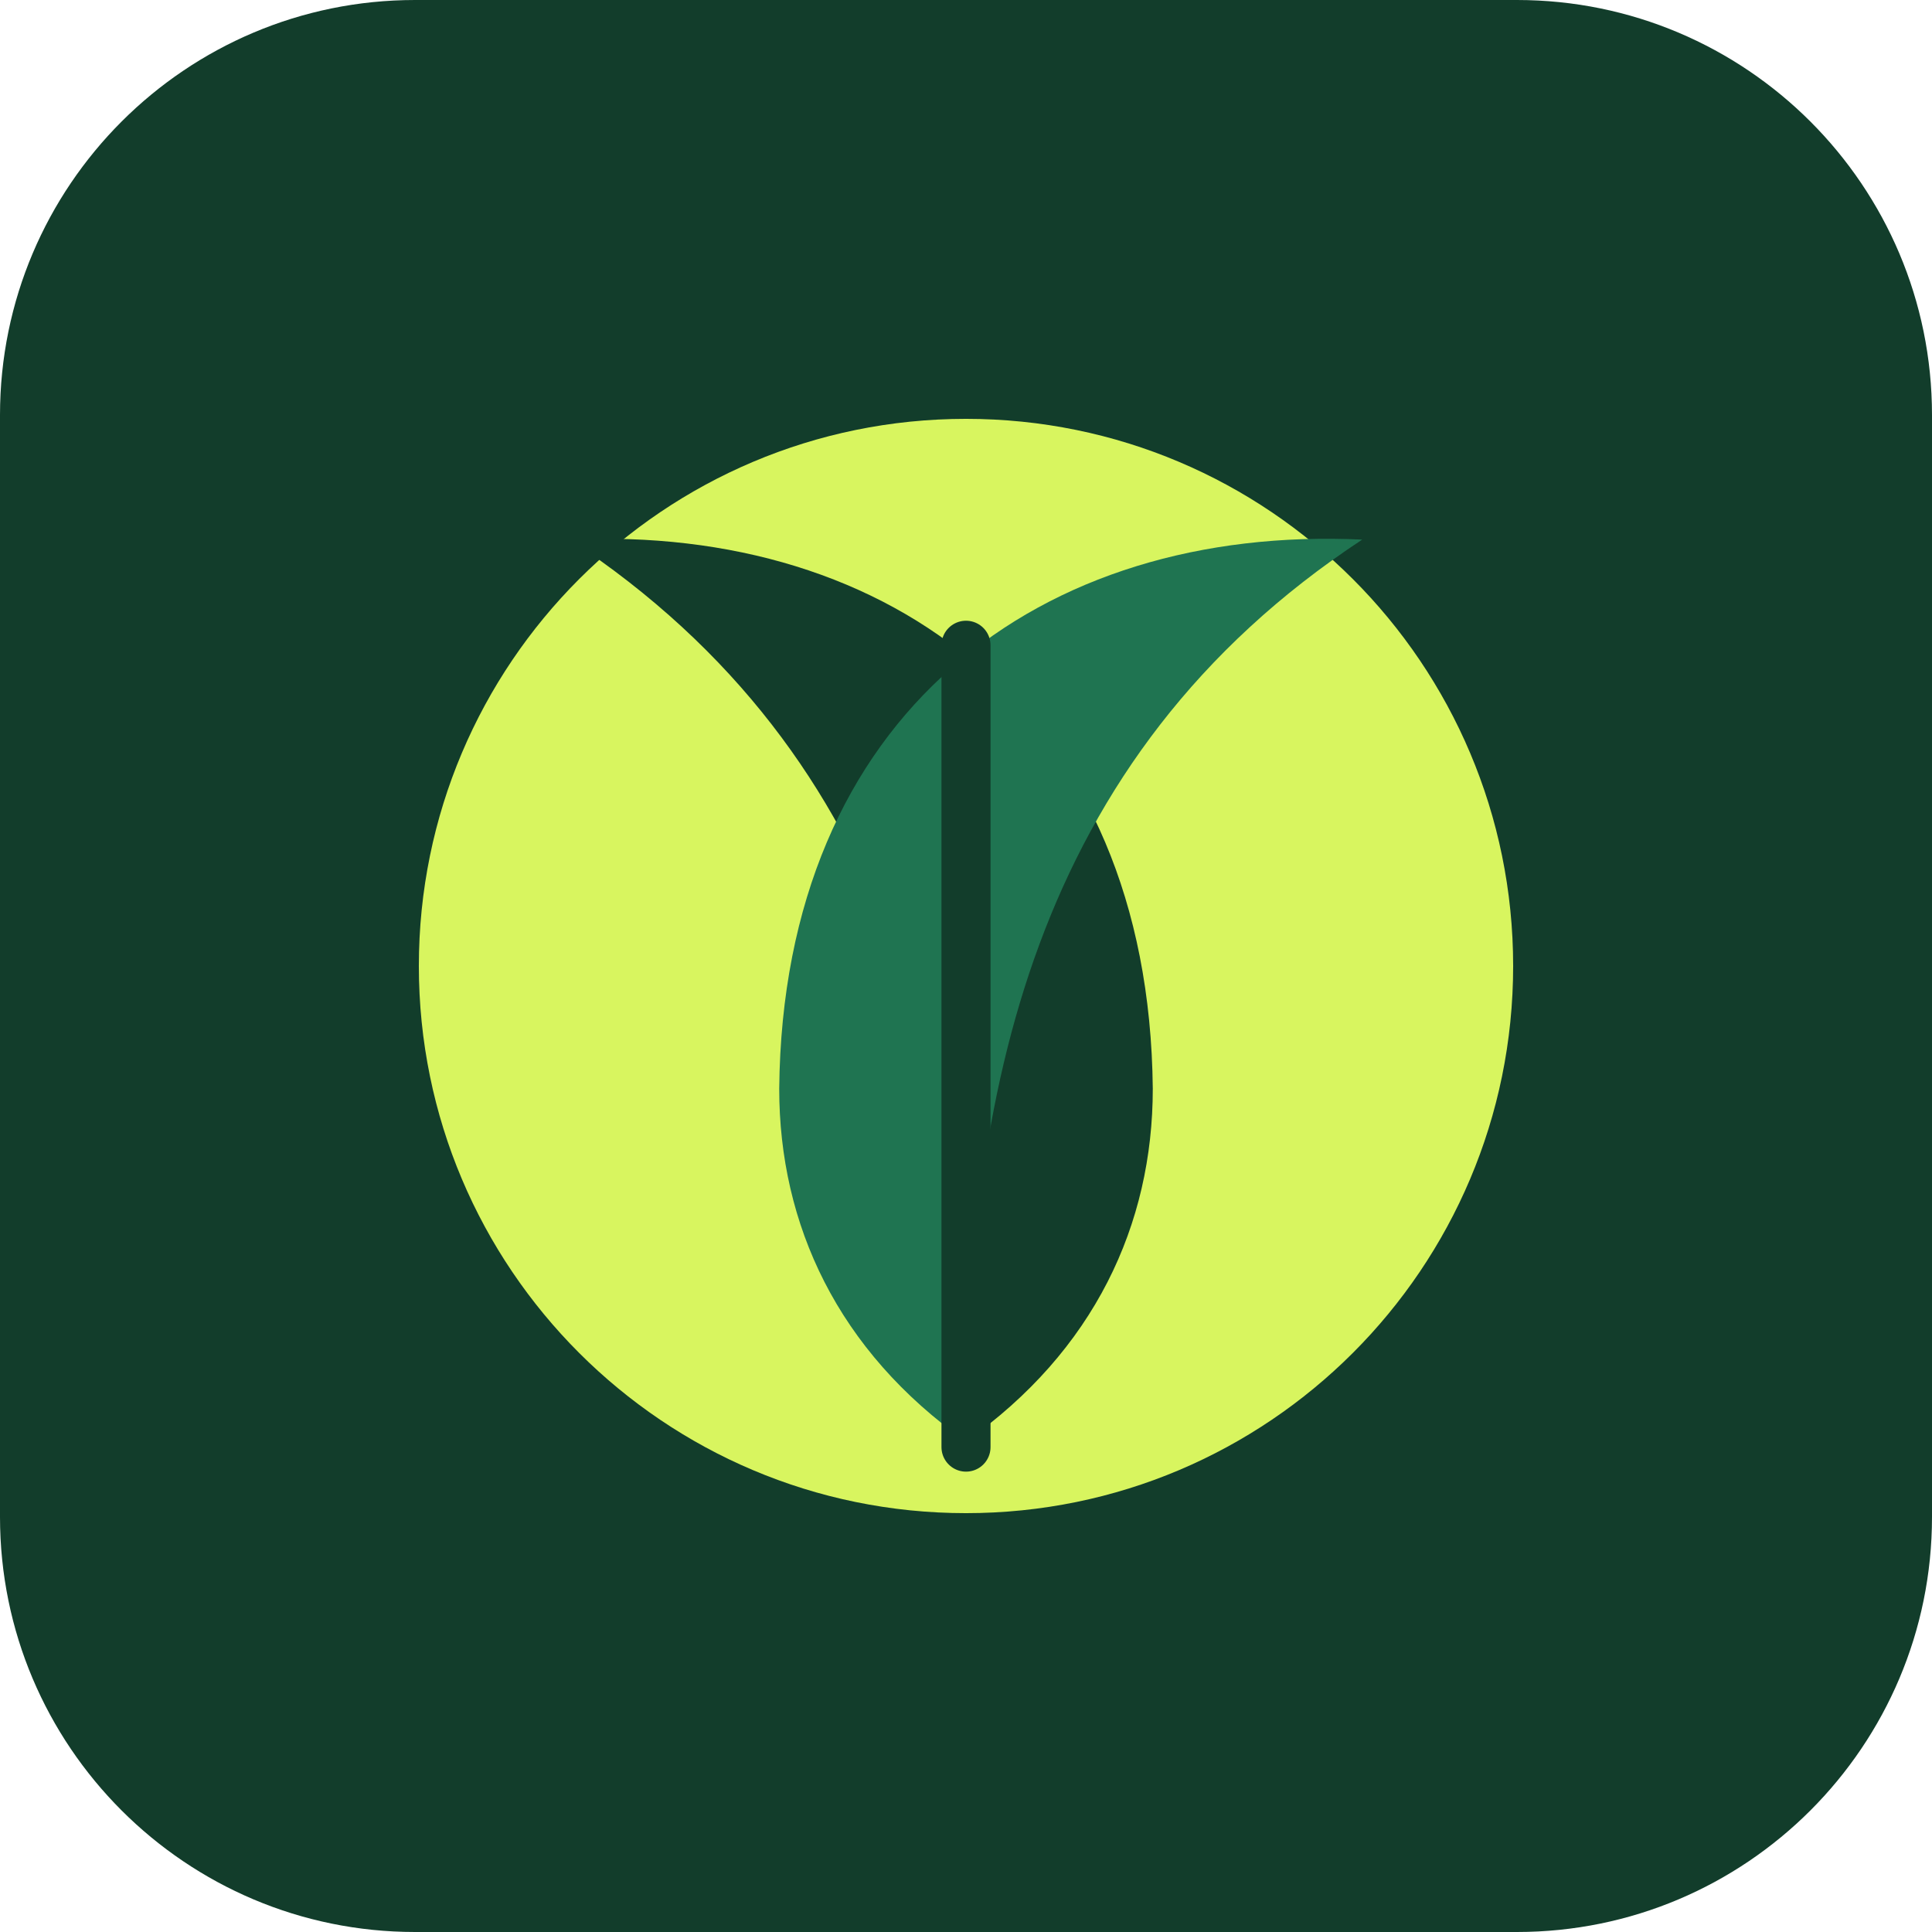
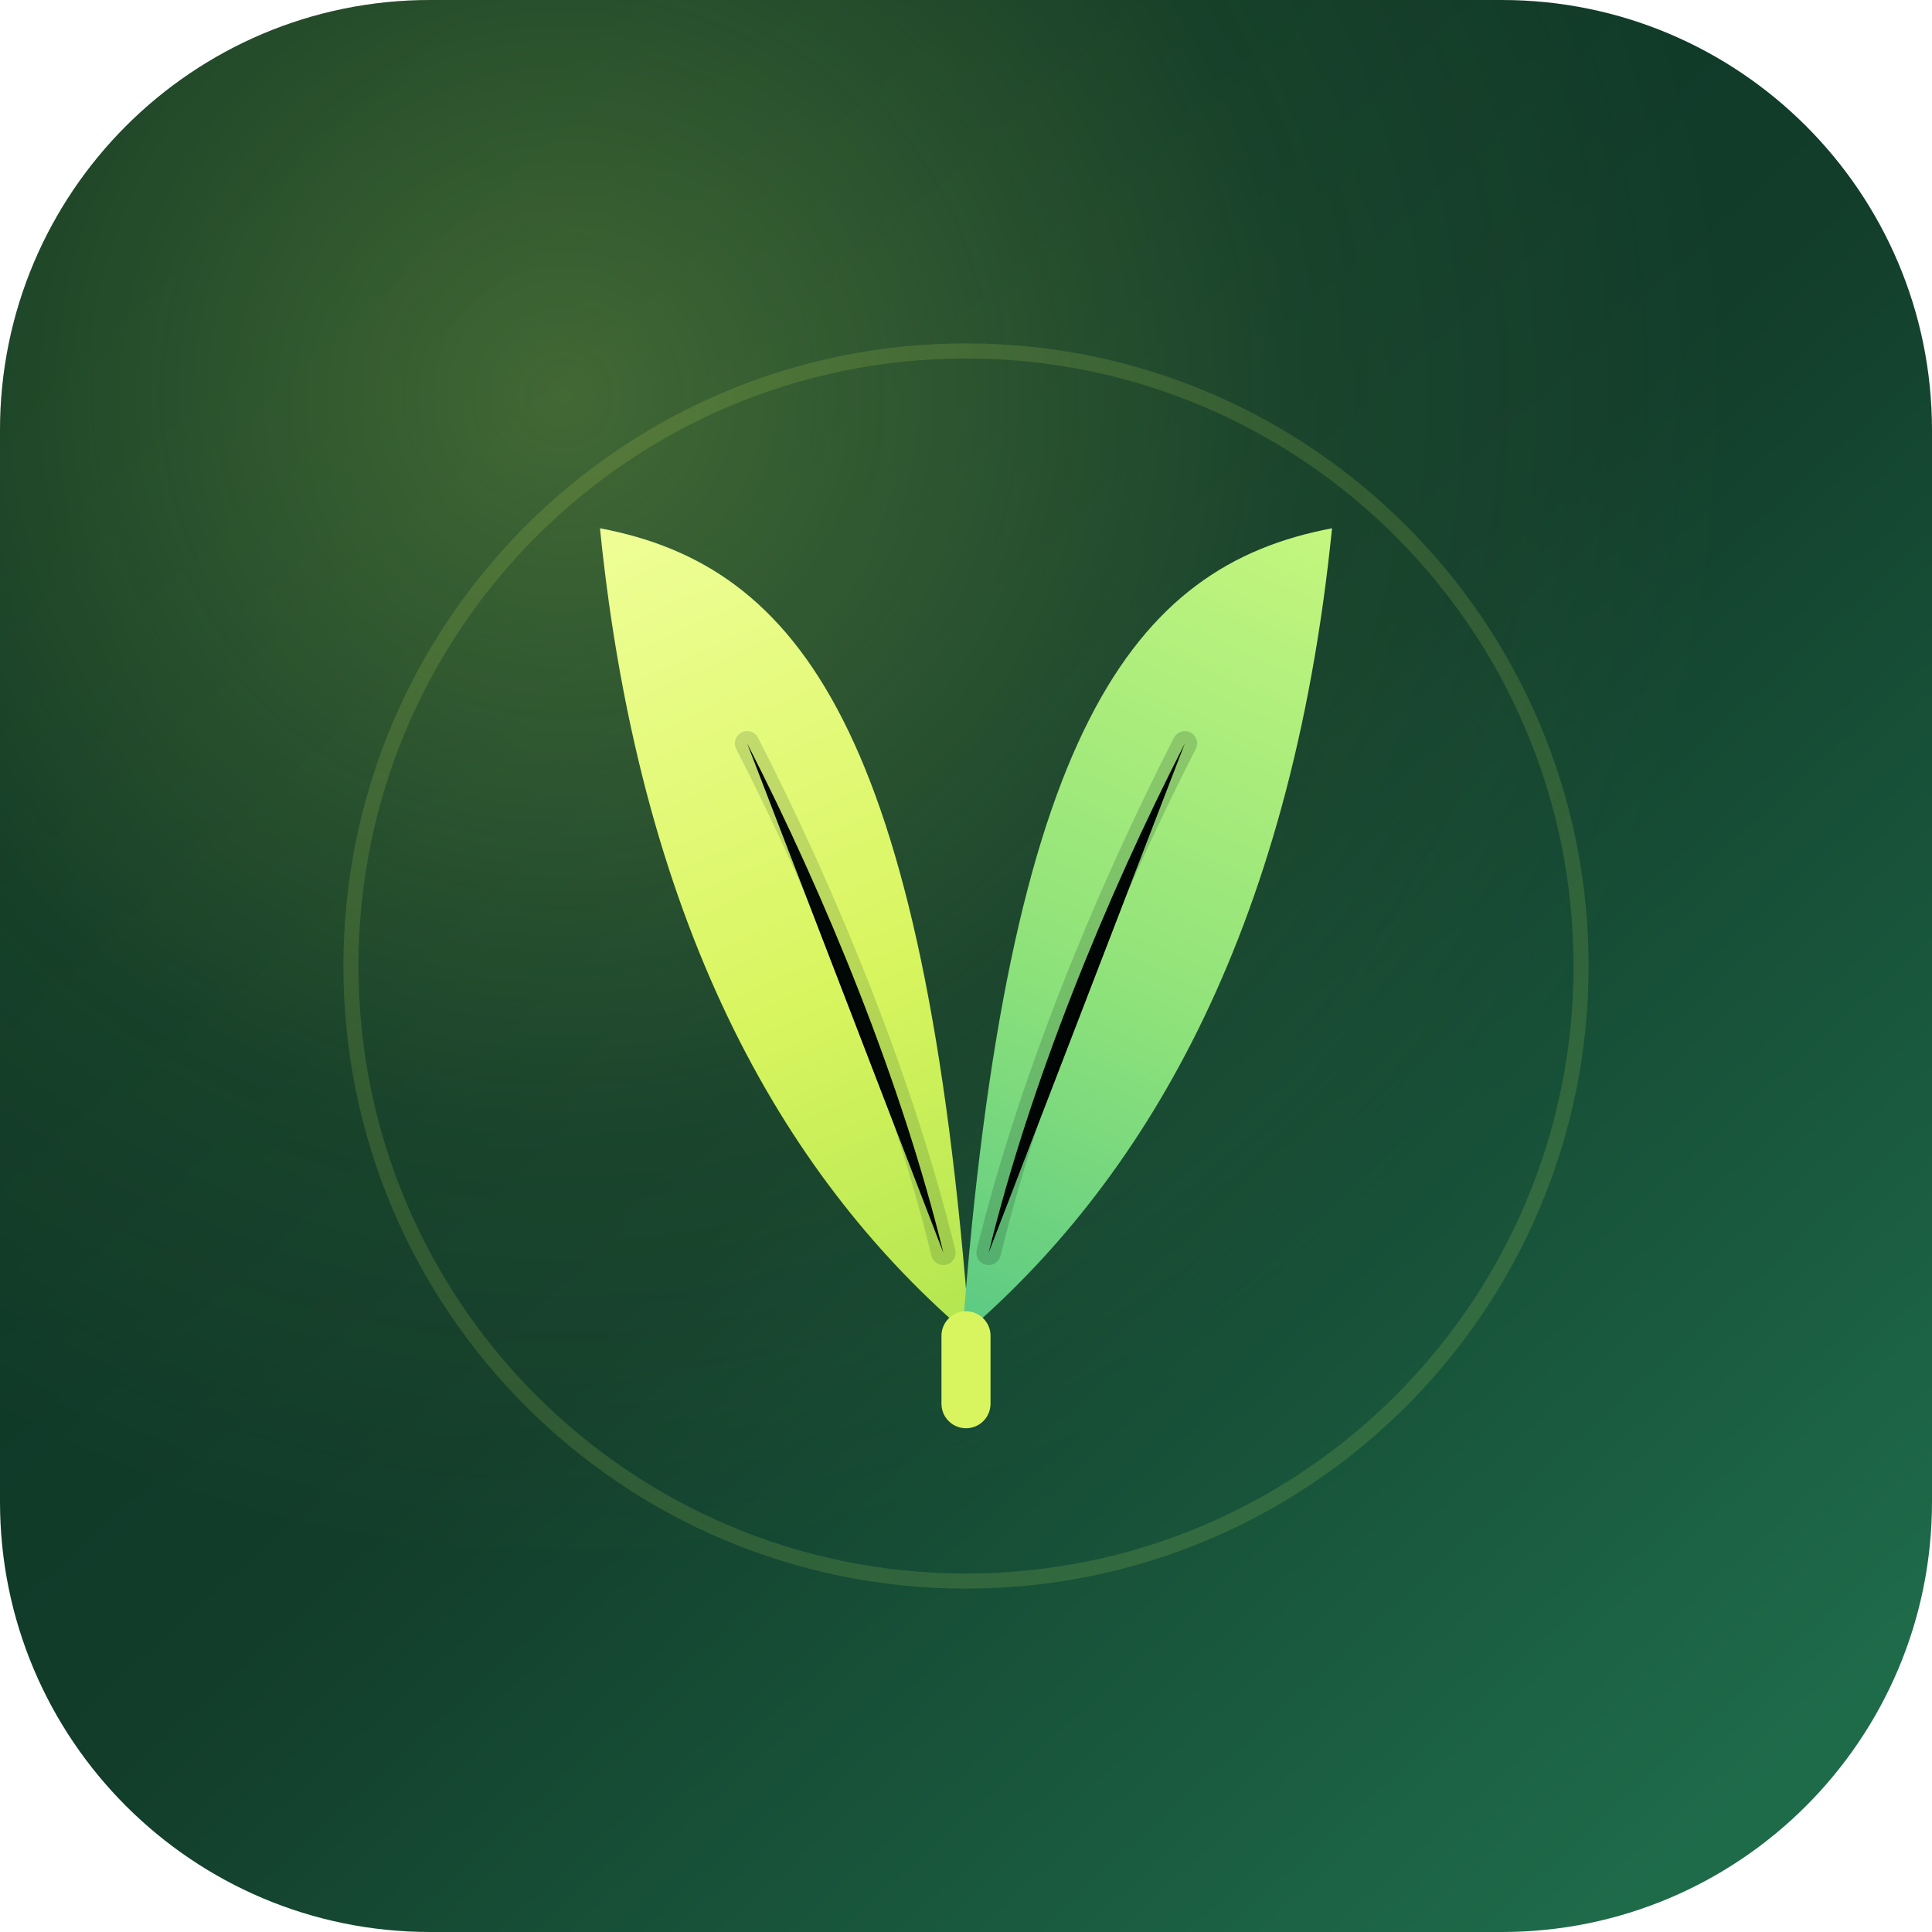
- <svg xmlns="http://www.w3.org/2000/svg" viewBox="0 0 1024 1024">
-   <rect width="1024" height="1024" rx="220" fill="#123d2b" />
-   <circle cx="512" cy="512" r="290" fill="#d8f55f" />
-   <path d="M512 764C512 582 478 402 302 286c170-8 307 92 309 291 0 72-31 139-99 187Z" fill="#123d2b" />
-   <path d="M512 764C512 582 546 402 722 286c-170-8-307 92-309 291 0 72 31 139 99 187Z" fill="#1f7451" />
-   <path d="M512 767V342" stroke="#123d2b" stroke-width="26" stroke-linecap="round" />
+ <svg xmlns="http://www.w3.org/2000/svg" viewBox="0 0 1024 1024" width="1024" height="1024">
+   <defs>
+     <linearGradient id="bg" x1="120" y1="80" x2="920" y2="960" gradientUnits="userSpaceOnUse">
+       <stop offset="0" stop-color="#0A3322" />
+       <stop offset=".5" stop-color="#123D2B" />
+       <stop offset="1" stop-color="#1E6B4A" />
+     </linearGradient>
+     <radialGradient id="glow" cx="0" cy="0" r="1" gradientTransform="translate(300 210) rotate(48) scale(620)" gradientUnits="userSpaceOnUse">
+       <stop offset="0" stop-color="#D8F55F" stop-opacity=".26" />
+       <stop offset=".62" stop-color="#D8F55F" stop-opacity=".05" />
+       <stop offset="1" stop-color="#D8F55F" stop-opacity="0" />
+     </radialGradient>
+     <linearGradient id="leafL" x1="300" y1="300" x2="520" y2="790" gradientUnits="userSpaceOnUse">
+       <stop offset="0" stop-color="#F1FF9B" />
+       <stop offset=".55" stop-color="#D8F55F" />
+       <stop offset="1" stop-color="#A9E24C" />
+     </linearGradient>
+     <linearGradient id="leafR" x1="724" y1="300" x2="504" y2="790" gradientUnits="userSpaceOnUse">
+       <stop offset="0" stop-color="#C9F87E" />
+       <stop offset=".55" stop-color="#8EE27A" />
+       <stop offset="1" stop-color="#4FC486" />
+     </linearGradient>
+   </defs>
+   <rect width="1024" height="1024" rx="228" fill="url(#bg)" />
+   <rect width="1024" height="1024" rx="228" fill="url(#glow)" />
+   <circle cx="512" cy="512" r="326" fill="none" stroke="#D8F55F" stroke-opacity=".14" stroke-width="8" />
+   <g transform="translate(0 -36)">
+     <path d="M318 316C424 336 490 424 514 744C420 664 340 534 318 316Z" fill="url(#leafL)" />
+     <path d="M706 316C600 336 534 424 510 744C604 664 684 534 706 316Z" fill="url(#leafR)" />
+     <path d="M512 744V780" stroke="#D8F55F" stroke-width="26" stroke-linecap="round" />
+     <path d="M396 430C438 512 478 610 500 700" stroke="#0B3321" stroke-opacity=".16" stroke-width="13" stroke-linecap="round" />
+     <path d="M628 430C586 512 546 610 524 700" stroke="#062418" stroke-opacity=".18" stroke-width="13" stroke-linecap="round" />
+   </g>
</svg>
